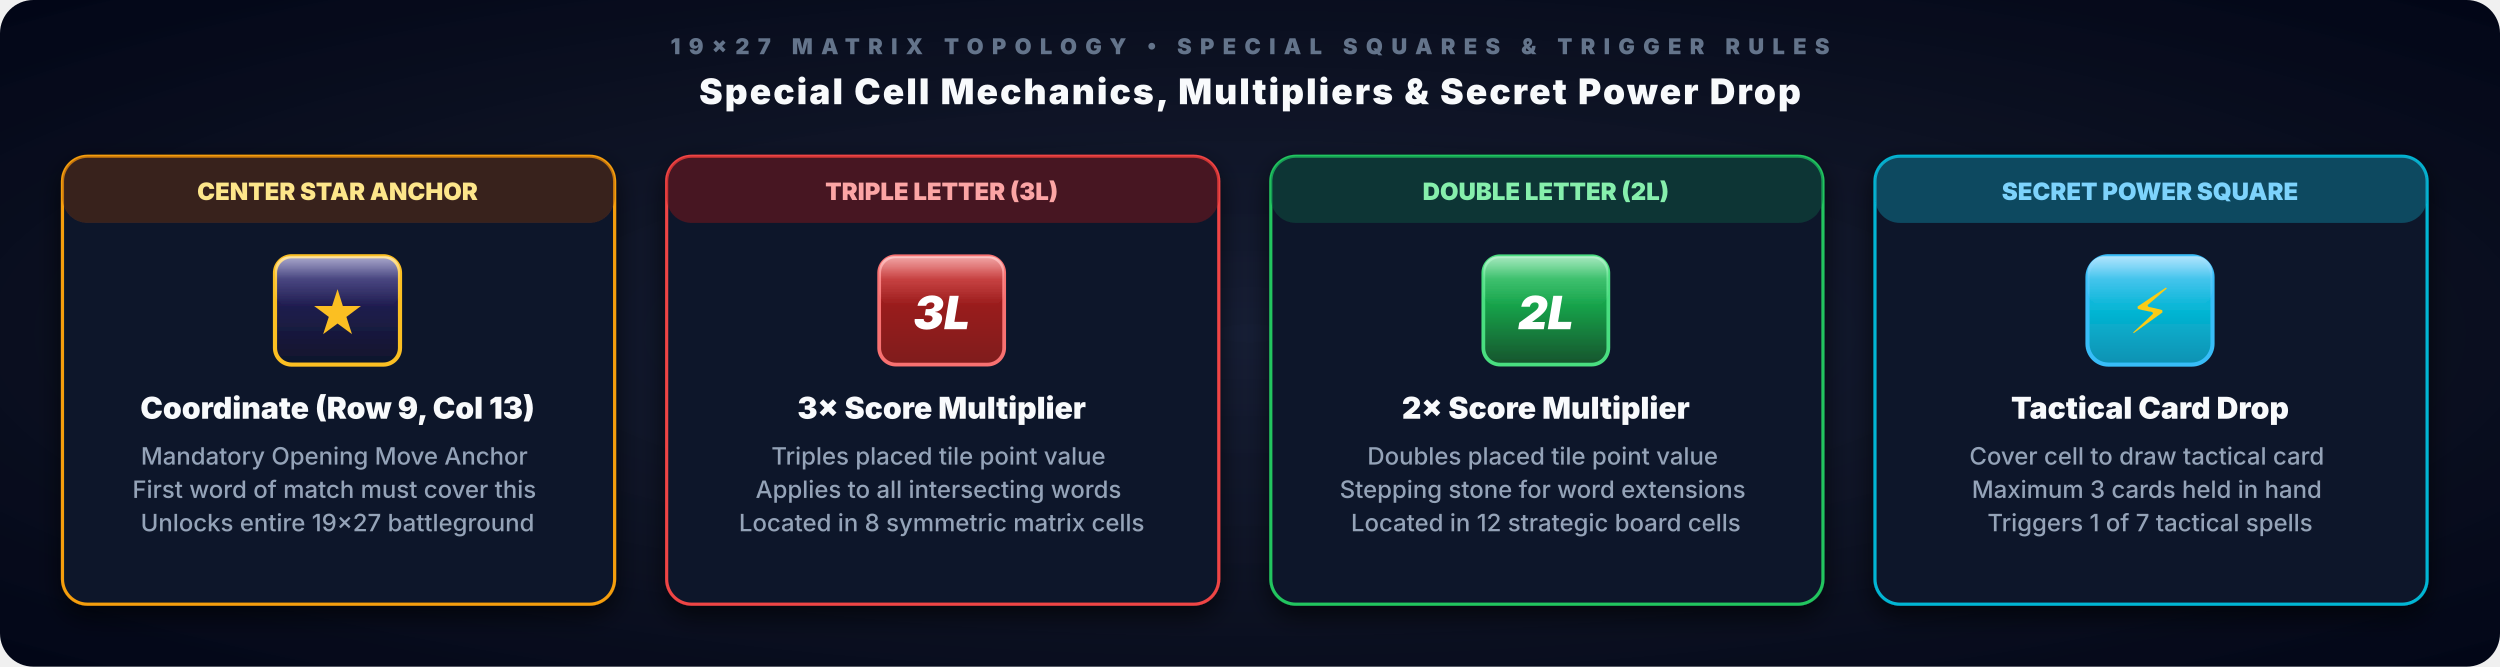
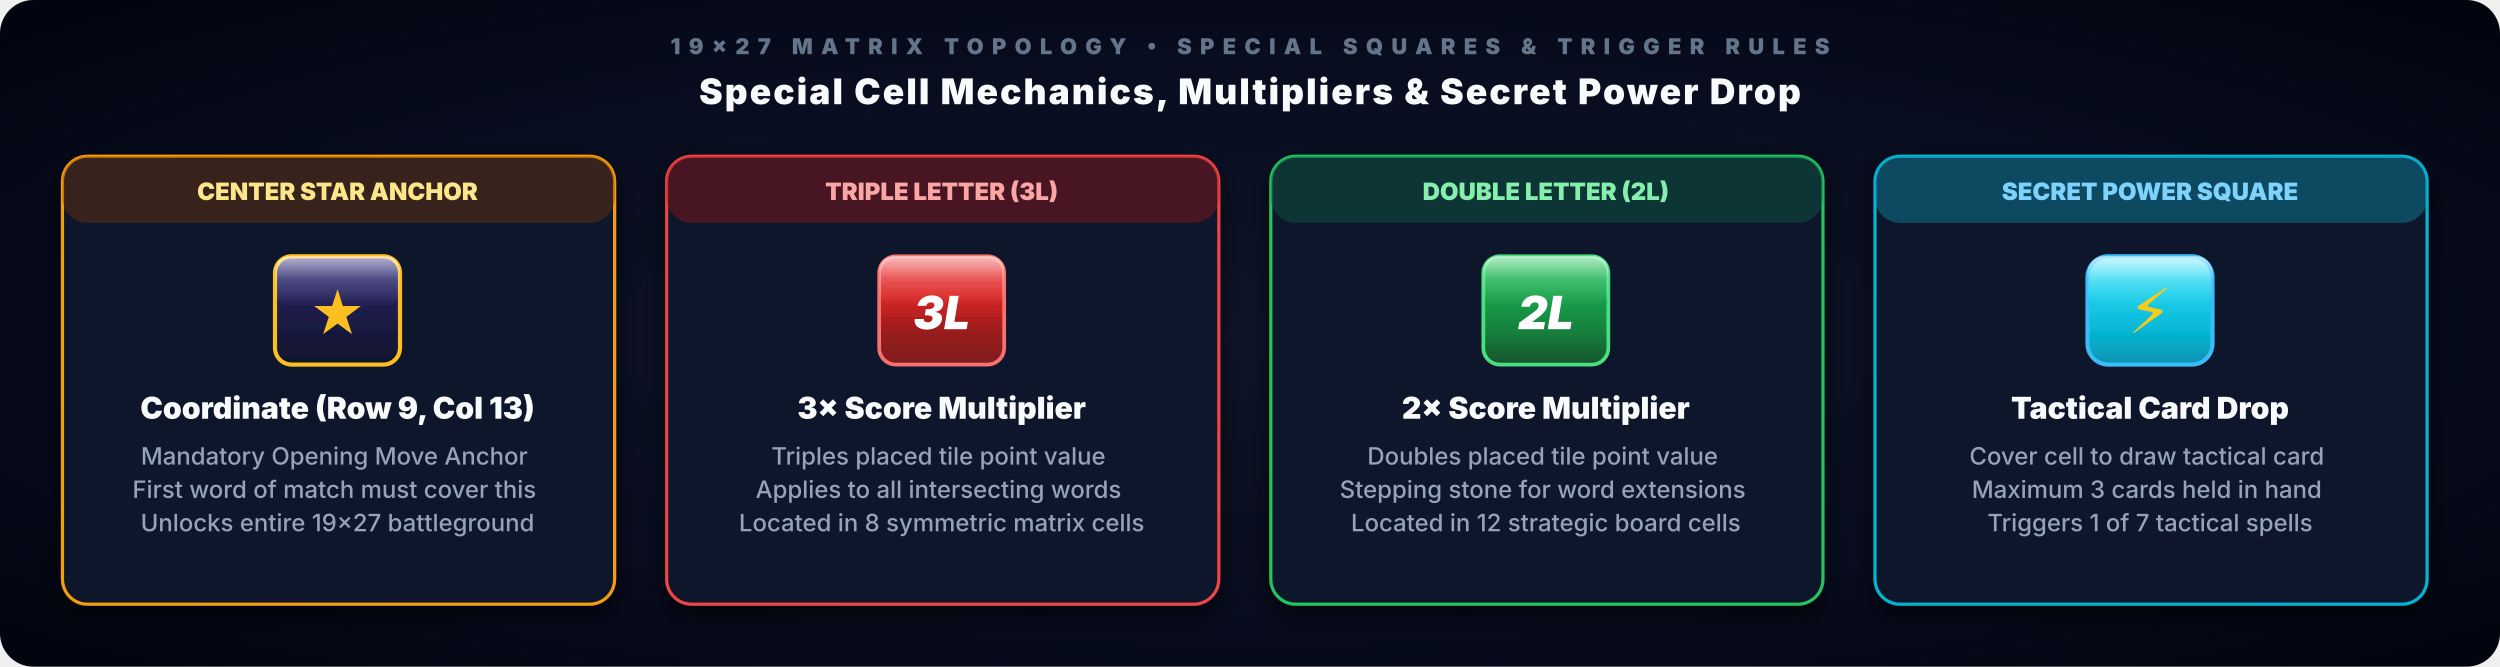
<svg xmlns="http://www.w3.org/2000/svg" viewBox="0 0 1200 320" width="100%" height="100%">
  <defs>
    <radialGradient id="cellsBg" cx="50%" cy="50%" r="70%">
-       <stop offset="0%" stop-color="#0b132b" stop-opacity="0.95" />
-       <stop offset="60%" stop-color="#070c1d" stop-opacity="0.98" />
-       <stop offset="100%" stop-color="#020617" stop-opacity="1" />
+       <stop offset="0%" stop-color="#091026" stop-opacity="0.98" />
+       <stop offset="60%" stop-color="#050a1c" stop-opacity="0.99" />
+       <stop offset="100%" stop-color="#02040e" stop-opacity="1" />
    </radialGradient>
    <linearGradient id="cell3LGrad" x1="0%" y1="0%" x2="0%" y2="100%">
-       <stop offset="0%" stop-color="#dc2626" />
-       <stop offset="45%" stop-color="#991b1b" />
+       <stop offset="0%" stop-color="#ef4444" />
+       <stop offset="35%" stop-color="#dc2626" />
+       <stop offset="70%" stop-color="#991b1b" />
      <stop offset="100%" stop-color="#7f1d1d" />
    </linearGradient>
    <linearGradient id="cell2LGrad" x1="0%" y1="0%" x2="0%" y2="100%">
      <stop offset="0%" stop-color="#22c55e" />
-       <stop offset="45%" stop-color="#16a34a" />
+       <stop offset="35%" stop-color="#16a34a" />
+       <stop offset="70%" stop-color="#15803d" />
      <stop offset="100%" stop-color="#14532d" />
    </linearGradient>
    <linearGradient id="cellPowerGrad" x1="0%" y1="0%" x2="0%" y2="100%">
-       <stop offset="0%" stop-color="#38bdf8" />
-       <stop offset="50%" stop-color="#06b6d4" />
+       <stop offset="0%" stop-color="#67e8f9" />
+       <stop offset="30%" stop-color="#22d3ee" />
+       <stop offset="70%" stop-color="#06b6d4" />
      <stop offset="100%" stop-color="#0891b2" />
    </linearGradient>
    <linearGradient id="cellCenterGrad" x1="0%" y1="0%" x2="0%" y2="100%">
      <stop offset="0%" stop-color="#312e81" />
      <stop offset="50%" stop-color="#1e1b4b" />
      <stop offset="100%" stop-color="#0f172a" />
    </linearGradient>
    <linearGradient id="glossHighlight" x1="0%" y1="0%" x2="0%" y2="100%">
-       <stop offset="0%" stop-color="#ffffff" stop-opacity="0.6" />
-       <stop offset="45%" stop-color="#ffffff" stop-opacity="0.15" />
+       <stop offset="0%" stop-color="#ffffff" stop-opacity="0.65" />
+       <stop offset="45%" stop-color="#ffffff" stop-opacity="0.18" />
      <stop offset="100%" stop-color="#ffffff" stop-opacity="0" />
    </linearGradient>
    <filter id="boxShadow" x="-10%" y="-10%" width="120%" height="120%">
      <feDropShadow dx="0" dy="5" stdDeviation="6" flood-color="#000000" flood-opacity="0.65" />
    </filter>
    <style>
      @keyframes cellPulse {
-         0%, 100% { filter: drop-shadow(0 0 3px #22d3ee); }
-         50% { filter: drop-shadow(0 0 10px #38bdf8); }
+         0%, 100% { filter: drop-shadow(0 0 5px #22d3ee); opacity: 0.92; }
+         50% { filter: drop-shadow(0 0 14px #38bdf8); opacity: 1.0; }
      }
      @keyframes starPulse {
-         0%, 100% { filter: drop-shadow(0 0 3px #fbbf24); }
-         50% { filter: drop-shadow(0 0 9px #f59e0b); }
+         0%, 100% { filter: drop-shadow(0 0 4px #fbbf24); }
+         50% { filter: drop-shadow(0 0 11px #f59e0b); }
      }
      .anim-power { animation: cellPulse 3.5s ease-in-out infinite; }
      .anim-star { animation: starPulse 3.5s ease-in-out infinite; }
    </style>
  </defs>
  <rect width="1200" height="320" fill="url(#cellsBg)" rx="16" />
  <g transform="translate(600, 26)">
    <text x="0" y="0" fill="#64748b" font-family="'Inter', sans-serif" font-size="10.5" font-weight="900" text-anchor="middle" letter-spacing="4">
      19×27 MATRIX TOPOLOGY • SPECIAL SQUARES &amp; TRIGGER RULES
    </text>
    <text x="0" y="24" fill="#f8fafc" font-family="'Inter', sans-serif" font-size="17" font-weight="900" text-anchor="middle" letter-spacing="1">
      Special Cell Mechanics, Multipliers &amp; Secret Power Drop
    </text>
  </g>
  <g transform="translate(30, 75)" filter="url(#boxShadow)">
    <rect width="265" height="215" rx="12" fill="#0f172a" stroke="#f59e0b" stroke-width="1.5" />
    <rect x="0" y="0" width="265" height="32" rx="12" fill="#78350f" fill-opacity="0.4" />
    <text x="132" y="21" fill="#fde68a" font-family="'Inter', sans-serif" font-size="11.5" font-weight="900" text-anchor="middle">CENTER STAR ANCHOR</text>
    <g transform="translate(102, 48)" class="anim-star">
      <rect width="60" height="52" rx="8" fill="url(#cellCenterGrad)" stroke="#fbbf24" stroke-width="2" />
      <rect width="60" height="24" rx="7" fill="url(#glossHighlight)" />
      <text x="30" y="37" fill="#fbbf24" font-size="30" text-anchor="middle">★</text>
    </g>
    <text x="132" y="126" fill="#f8fafc" font-family="'Inter', sans-serif" font-size="14.5" font-weight="900" text-anchor="middle">Coordinate (Row 9, Col 13)</text>
    <text x="132" y="148" fill="#94a3b8" font-family="'Inter', sans-serif" font-size="11.5" font-weight="500" text-anchor="middle">
      <tspan x="132" dy="0">Mandatory Opening Move Anchor</tspan>
      <tspan x="132" dy="16">First word of match must cover this</tspan>
      <tspan x="132" dy="16">Unlocks entire 19×27 battleground</tspan>
    </text>
  </g>
  <g transform="translate(320, 75)" filter="url(#boxShadow)">
    <rect width="265" height="215" rx="12" fill="#0f172a" stroke="#ef4444" stroke-width="1.5" />
    <rect x="0" y="0" width="265" height="32" rx="12" fill="#991b1b" fill-opacity="0.4" />
    <text x="132" y="21" fill="#fca5a5" font-family="'Inter', sans-serif" font-size="11.5" font-weight="900" text-anchor="middle">TRIPLE LETTER (3L)</text>
    <g transform="translate(102, 48)">
      <rect width="60" height="52" rx="8" fill="url(#cell3LGrad)" stroke="#f87171" stroke-width="1.8" />
      <rect width="60" height="24" rx="7" fill="url(#glossHighlight)" />
      <text x="30" y="35" fill="#ffffff" font-family="'Inter', sans-serif" font-size="22" font-weight="900" font-style="italic" text-anchor="middle">3L</text>
    </g>
    <text x="132" y="126" fill="#f8fafc" font-family="'Inter', sans-serif" font-size="14.5" font-weight="900" text-anchor="middle">3× Score Multiplier</text>
    <text x="132" y="148" fill="#94a3b8" font-family="'Inter', sans-serif" font-size="11.5" font-weight="500" text-anchor="middle">
      <tspan x="132" dy="0">Triples placed tile point value</tspan>
      <tspan x="132" dy="16">Applies to all intersecting words</tspan>
      <tspan x="132" dy="16">Located in 8 symmetric matrix cells</tspan>
    </text>
  </g>
  <g transform="translate(610, 75)" filter="url(#boxShadow)">
    <rect width="265" height="215" rx="12" fill="#0f172a" stroke="#22c55e" stroke-width="1.5" />
    <rect x="0" y="0" width="265" height="32" rx="12" fill="#065f46" fill-opacity="0.4" />
    <text x="132" y="21" fill="#86efac" font-family="'Inter', sans-serif" font-size="11.5" font-weight="900" text-anchor="middle">DOUBLE LETTER (2L)</text>
    <g transform="translate(102, 48)">
      <rect width="60" height="52" rx="8" fill="url(#cell2LGrad)" stroke="#4ade80" stroke-width="1.8" />
      <rect width="60" height="24" rx="7" fill="url(#glossHighlight)" />
      <text x="30" y="35" fill="#ffffff" font-family="'Inter', sans-serif" font-size="22" font-weight="900" font-style="italic" text-anchor="middle">2L</text>
    </g>
    <text x="132" y="126" fill="#f8fafc" font-family="'Inter', sans-serif" font-size="14.5" font-weight="900" text-anchor="middle">2× Score Multiplier</text>
    <text x="132" y="148" fill="#94a3b8" font-family="'Inter', sans-serif" font-size="11.5" font-weight="500" text-anchor="middle">
      <tspan x="132" dy="0">Doubles placed tile point value</tspan>
      <tspan x="132" dy="16">Stepping stone for word extensions</tspan>
      <tspan x="132" dy="16">Located in 12 strategic board cells</tspan>
    </text>
  </g>
  <g transform="translate(900, 75)" filter="url(#boxShadow)">
    <rect width="265" height="215" rx="12" fill="#0f172a" stroke="#06b6d4" stroke-width="1.5" />
    <rect x="0" y="0" width="265" height="32" rx="12" fill="#0891b2" fill-opacity="0.4" />
    <text x="132" y="21" fill="#7dd3fc" font-family="'Inter', sans-serif" font-size="11.5" font-weight="900" text-anchor="middle">SECRET POWER SQUARE</text>
    <g transform="translate(102, 48)" class="anim-power">
      <rect width="60" height="52" rx="10" fill="url(#cellPowerGrad)" stroke="#38bdf8" stroke-width="2" />
      <rect width="60" height="24" rx="8" fill="url(#glossHighlight)" />
      <text x="30" y="37" fill="#facc15" font-size="30" font-weight="900" text-anchor="middle">⚡</text>
    </g>
    <text x="132" y="126" fill="#f8fafc" font-family="'Inter', sans-serif" font-size="14.5" font-weight="900" text-anchor="middle">Tactical Card Drop</text>
    <text x="132" y="148" fill="#94a3b8" font-family="'Inter', sans-serif" font-size="11.5" font-weight="500" text-anchor="middle">
      <tspan x="132" dy="0">Cover cell to draw tactical card</tspan>
      <tspan x="132" dy="16">Maximum 3 cards held in hand</tspan>
      <tspan x="132" dy="16">Triggers 1 of 7 tactical spells</tspan>
    </text>
  </g>
</svg>
